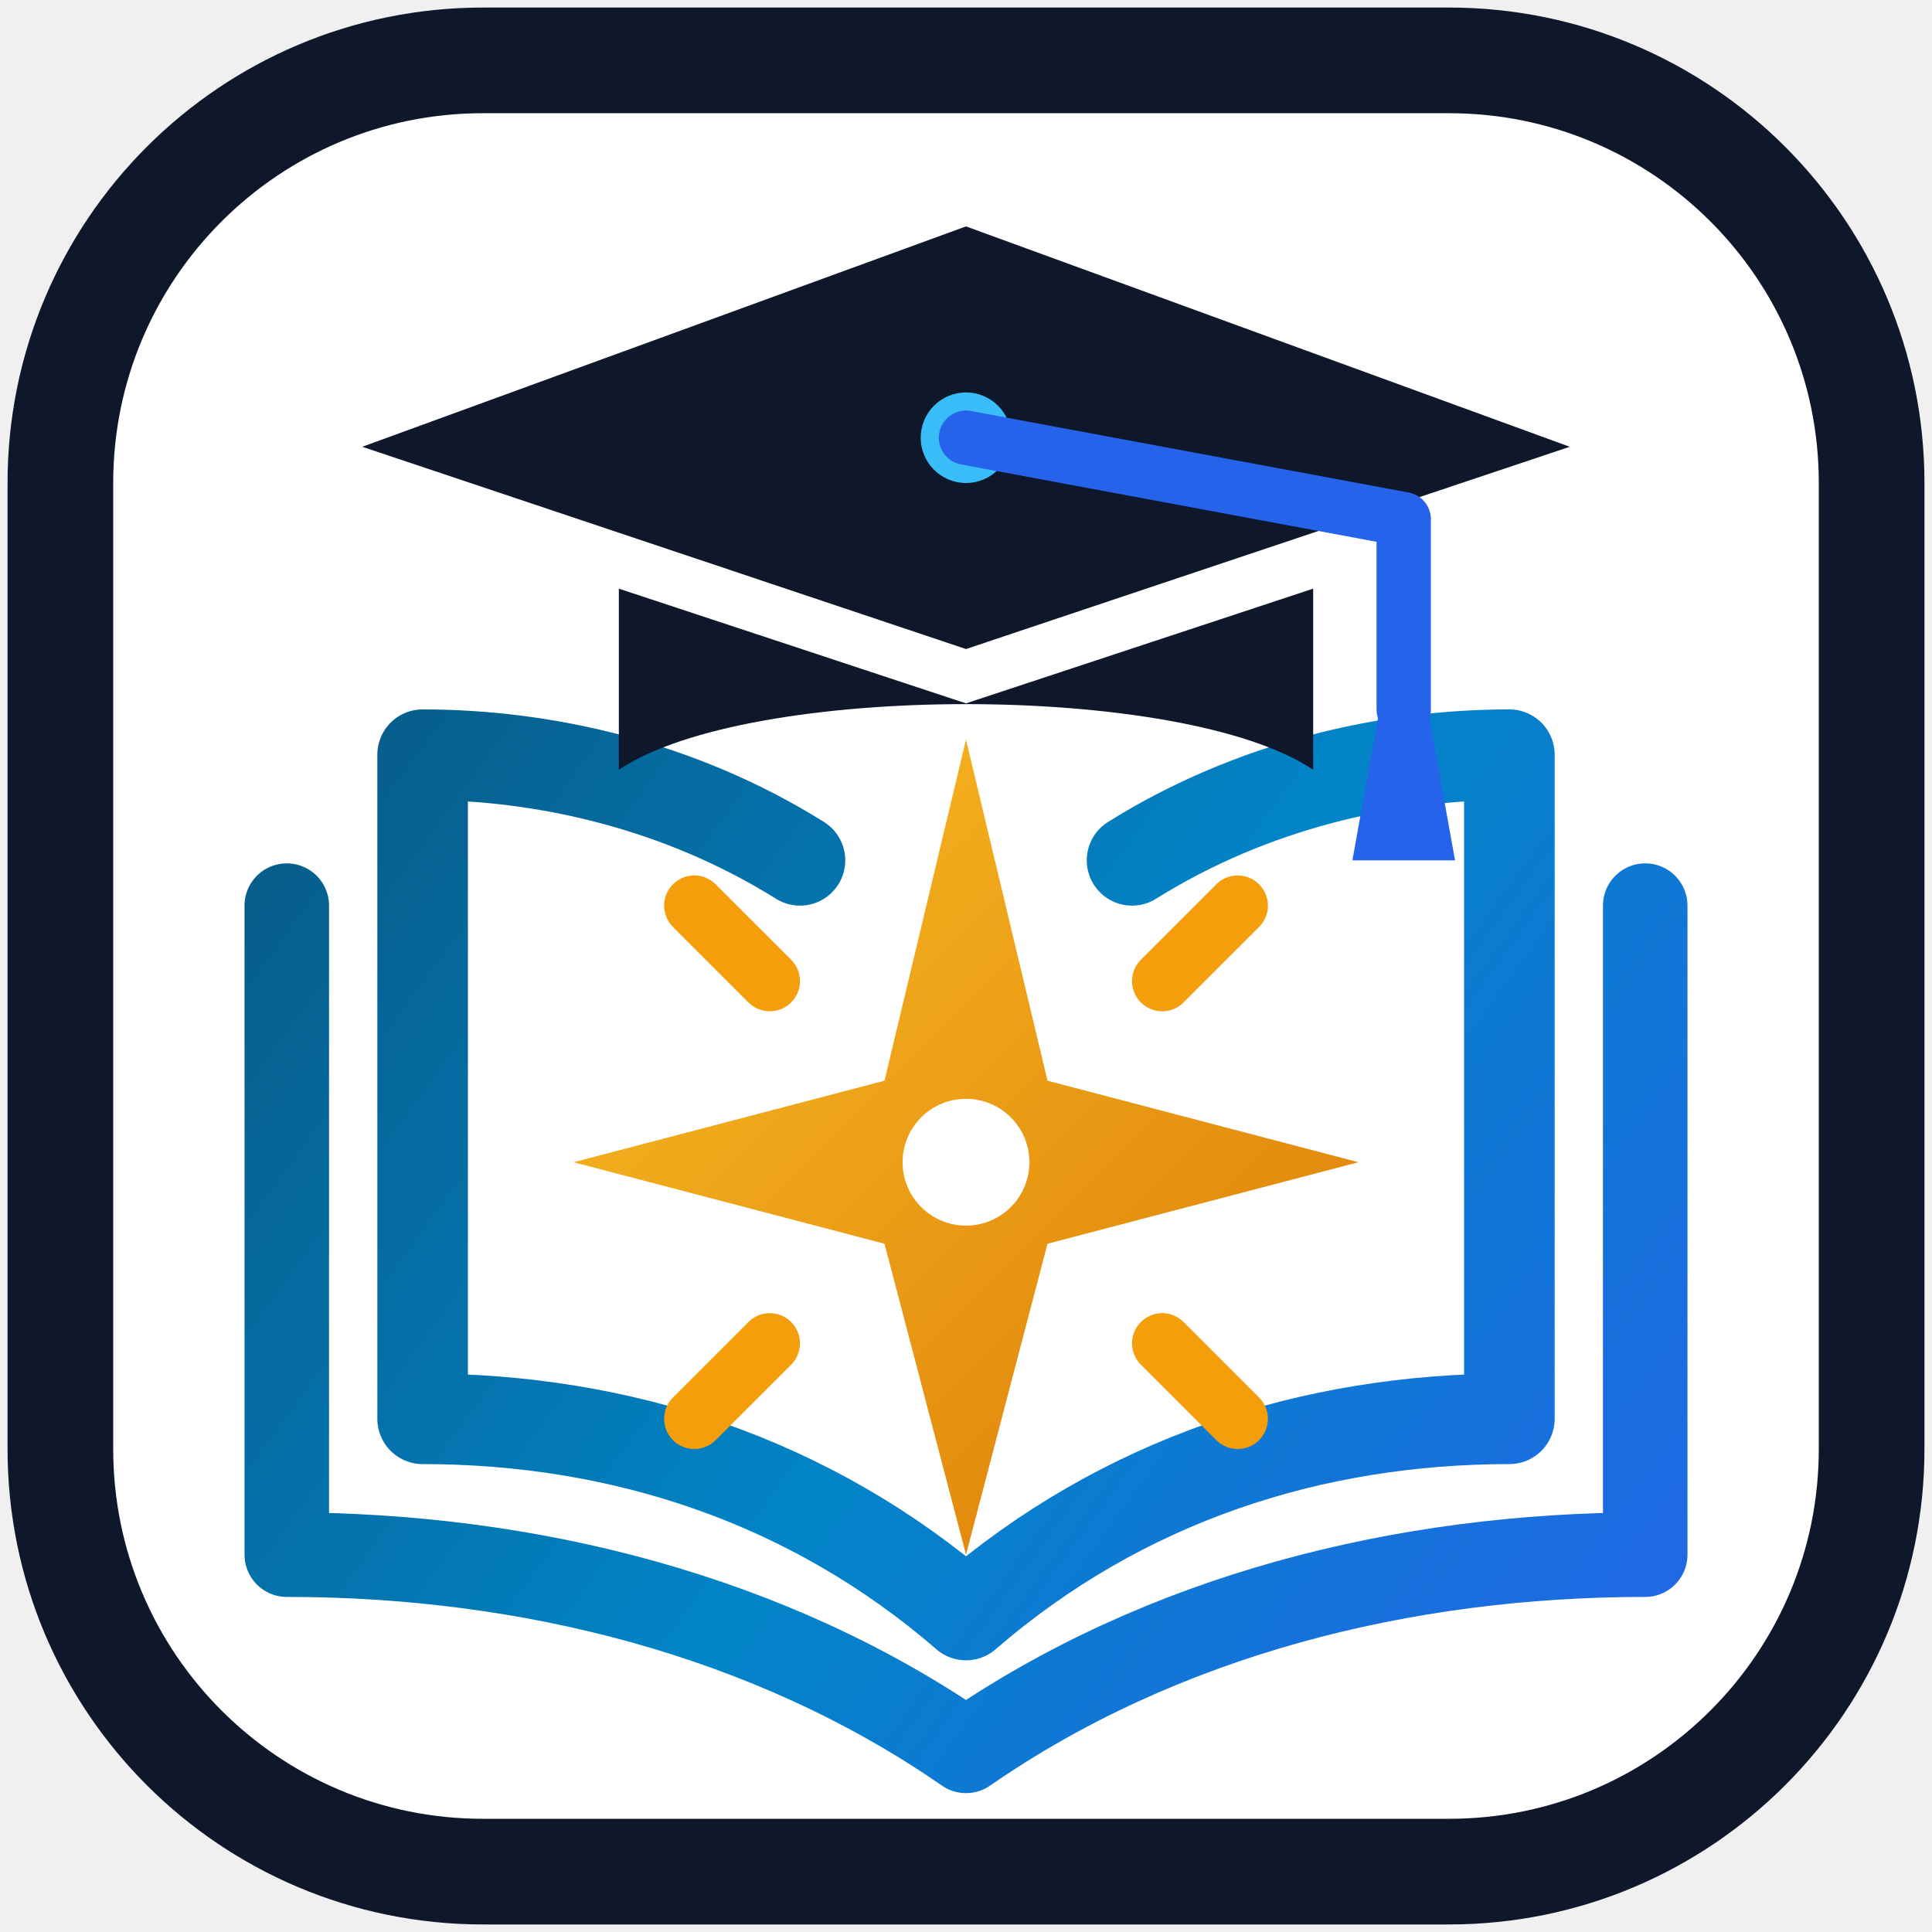
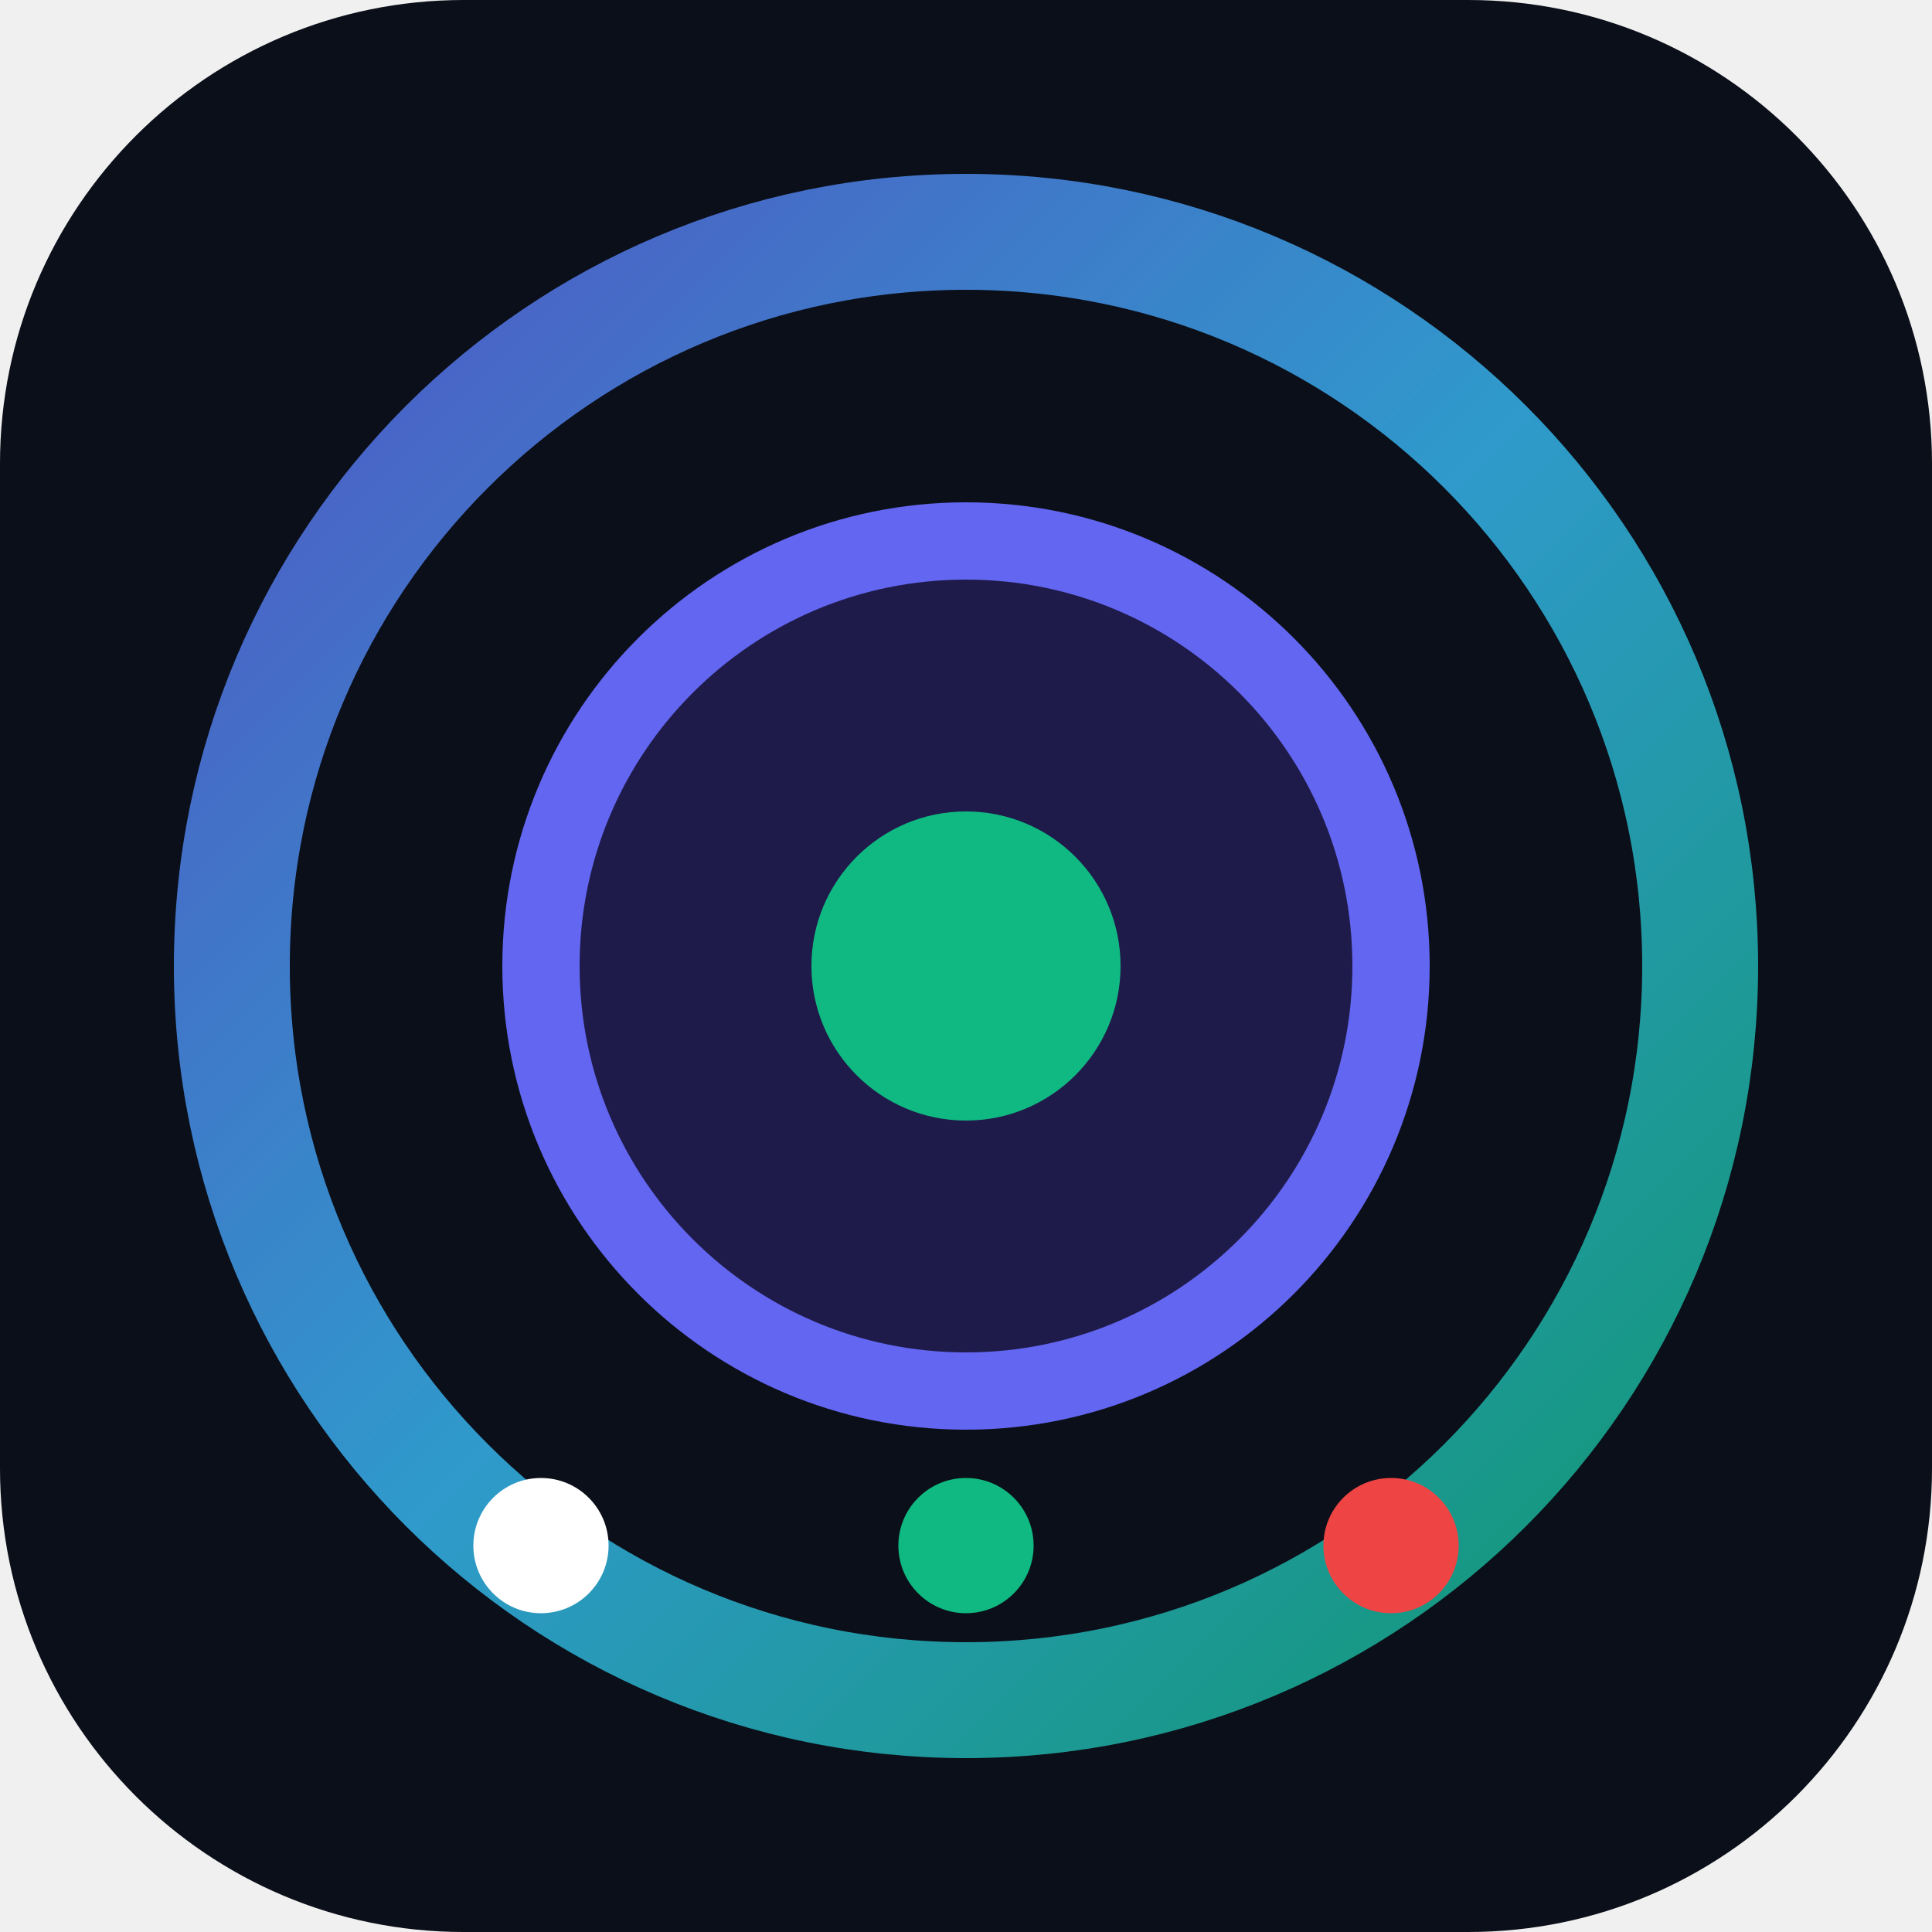
- <svg xmlns="http://www.w3.org/2000/svg" viewBox="0 0 64 64" fill="none">
+ <svg xmlns="http://www.w3.org/2000/svg" viewBox="0 0 100 100">
  <defs>
-     <linearGradient id="bookGrad" x1="8" y1="25" x2="56" y2="60" gradientUnits="userSpaceOnUse">
-       <stop offset="0%" stop-color="#075985" />
-       <stop offset="50%" stop-color="#0284c7" />
-       <stop offset="100%" stop-color="#2563eb" />
-     </linearGradient>
-     <linearGradient id="starGrad" x1="18" y1="25" x2="46" y2="53" gradientUnits="userSpaceOnUse">
-       <stop offset="0%" stop-color="#fbbf24" />
-       <stop offset="100%" stop-color="#d97706" />
+     <linearGradient id="grad" x1="0%" y1="0%" x2="100%" y2="100%">
+       <stop offset="0%" stop-color="#6366f1" />
+       <stop offset="50%" stop-color="#38bdf8" />
+       <stop offset="100%" stop-color="#10b981" />
    </linearGradient>
  </defs>
-   <rect x="2" y="2" width="60" height="60" rx="14" fill="#ffffff" stroke="#0f172a" stroke-width="3.5" />
-   <path d="M9.5 30V51.5C17.5 51.5 25.5 53.5 32 58C38.5 53.5 46.5 51.5 54.5 51.5V30" stroke="url(#bookGrad)" stroke-width="2.8" stroke-linecap="round" stroke-linejoin="round" />
-   <path d="M26.5 28.5C22.5 26 18 25 14 25V47C20.5 47 26.8 49 32 53.5C37.2 49 43.5 47 50 47V25C46 25 41.5 26 37.5 28.5" stroke="url(#bookGrad)" stroke-width="3" stroke-linecap="round" stroke-linejoin="round" />
-   <path d="M25.5 32.5L23 30M38.5 32.5L41 30M25.5 44.5L23 47M38.5 44.5L41 47" stroke="#f59e0b" stroke-width="2" stroke-linecap="round" />
-   <path d="M32 24.5L34.7 35.8L45 38.5L34.7 41.2L32 51.5L29.3 41.2L19 38.5L29.3 35.8L32 24.5Z" fill="url(#starGrad)" />
-   <circle cx="32" cy="38.5" r="2.1" fill="#ffffff" />
-   <path d="M32 7.5L52 14.8L32 21.5L12 14.8L32 7.5Z" fill="#0f172a" />
-   <path d="M20.5 19.5V25.5C24.8 22.6 39.2 22.6 43.5 25.5V19.5L32 23.3L20.5 19.5Z" fill="#0f172a" />
-   <circle cx="32" cy="14.5" r="1.5" fill="#38bdf8" />
-   <path d="M32 14.5L46.5 17.2V23.5" stroke="#2563eb" stroke-width="1.8" stroke-linecap="round" stroke-linejoin="round" />
-   <path d="M44.8 28.5L45.7 23.5H47.3L48.2 28.5H44.8Z" fill="#2563eb" />
+   <rect width="100" height="100" rx="24" fill="#0b0f19" />
+   <circle cx="50" cy="50" r="38" stroke="url(#grad)" stroke-width="6" fill="none" opacity="0.8" />
+   <circle cx="50" cy="50" r="22" stroke="#6366f1" stroke-width="4" fill="#1e1b4b" />
+   <circle cx="50" cy="50" r="8" fill="#10b981" />
+   <circle cx="28" cy="80" r="3.5" fill="#ffffff" />
+   <circle cx="50" cy="80" r="3.5" fill="#10b981" />
+   <circle cx="72" cy="80" r="3.5" fill="#ef4444" />
</svg>
